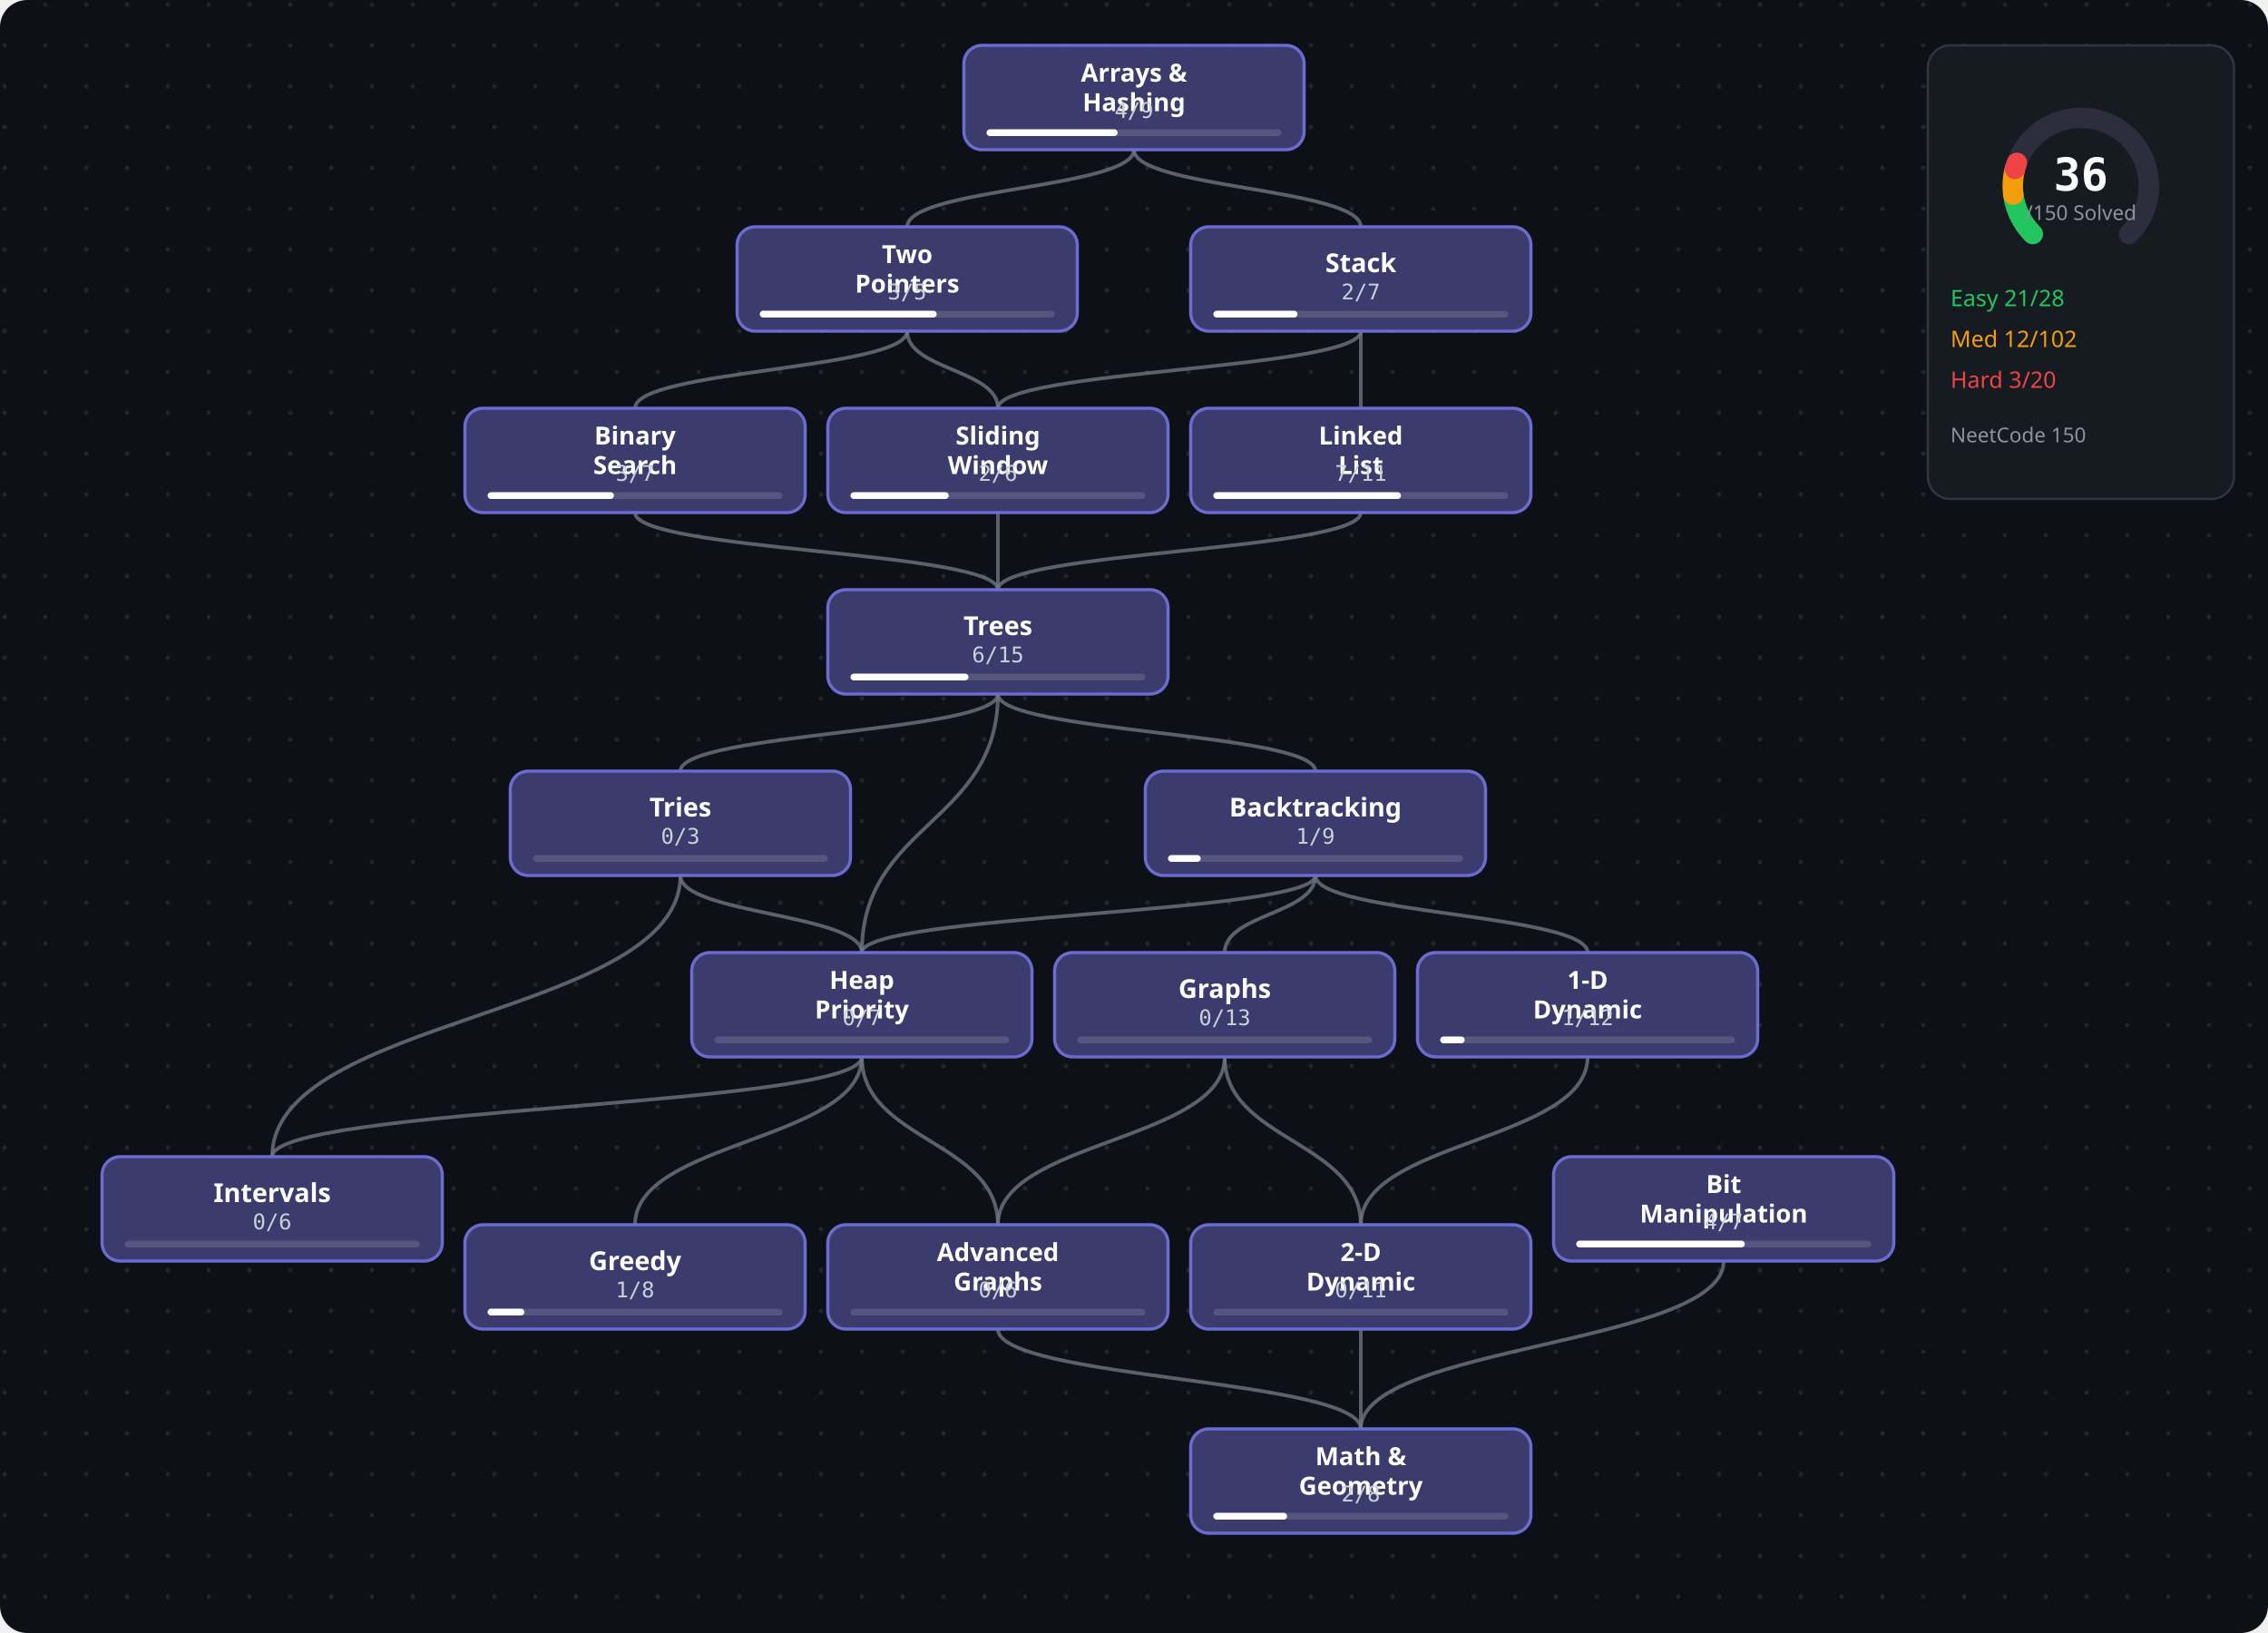
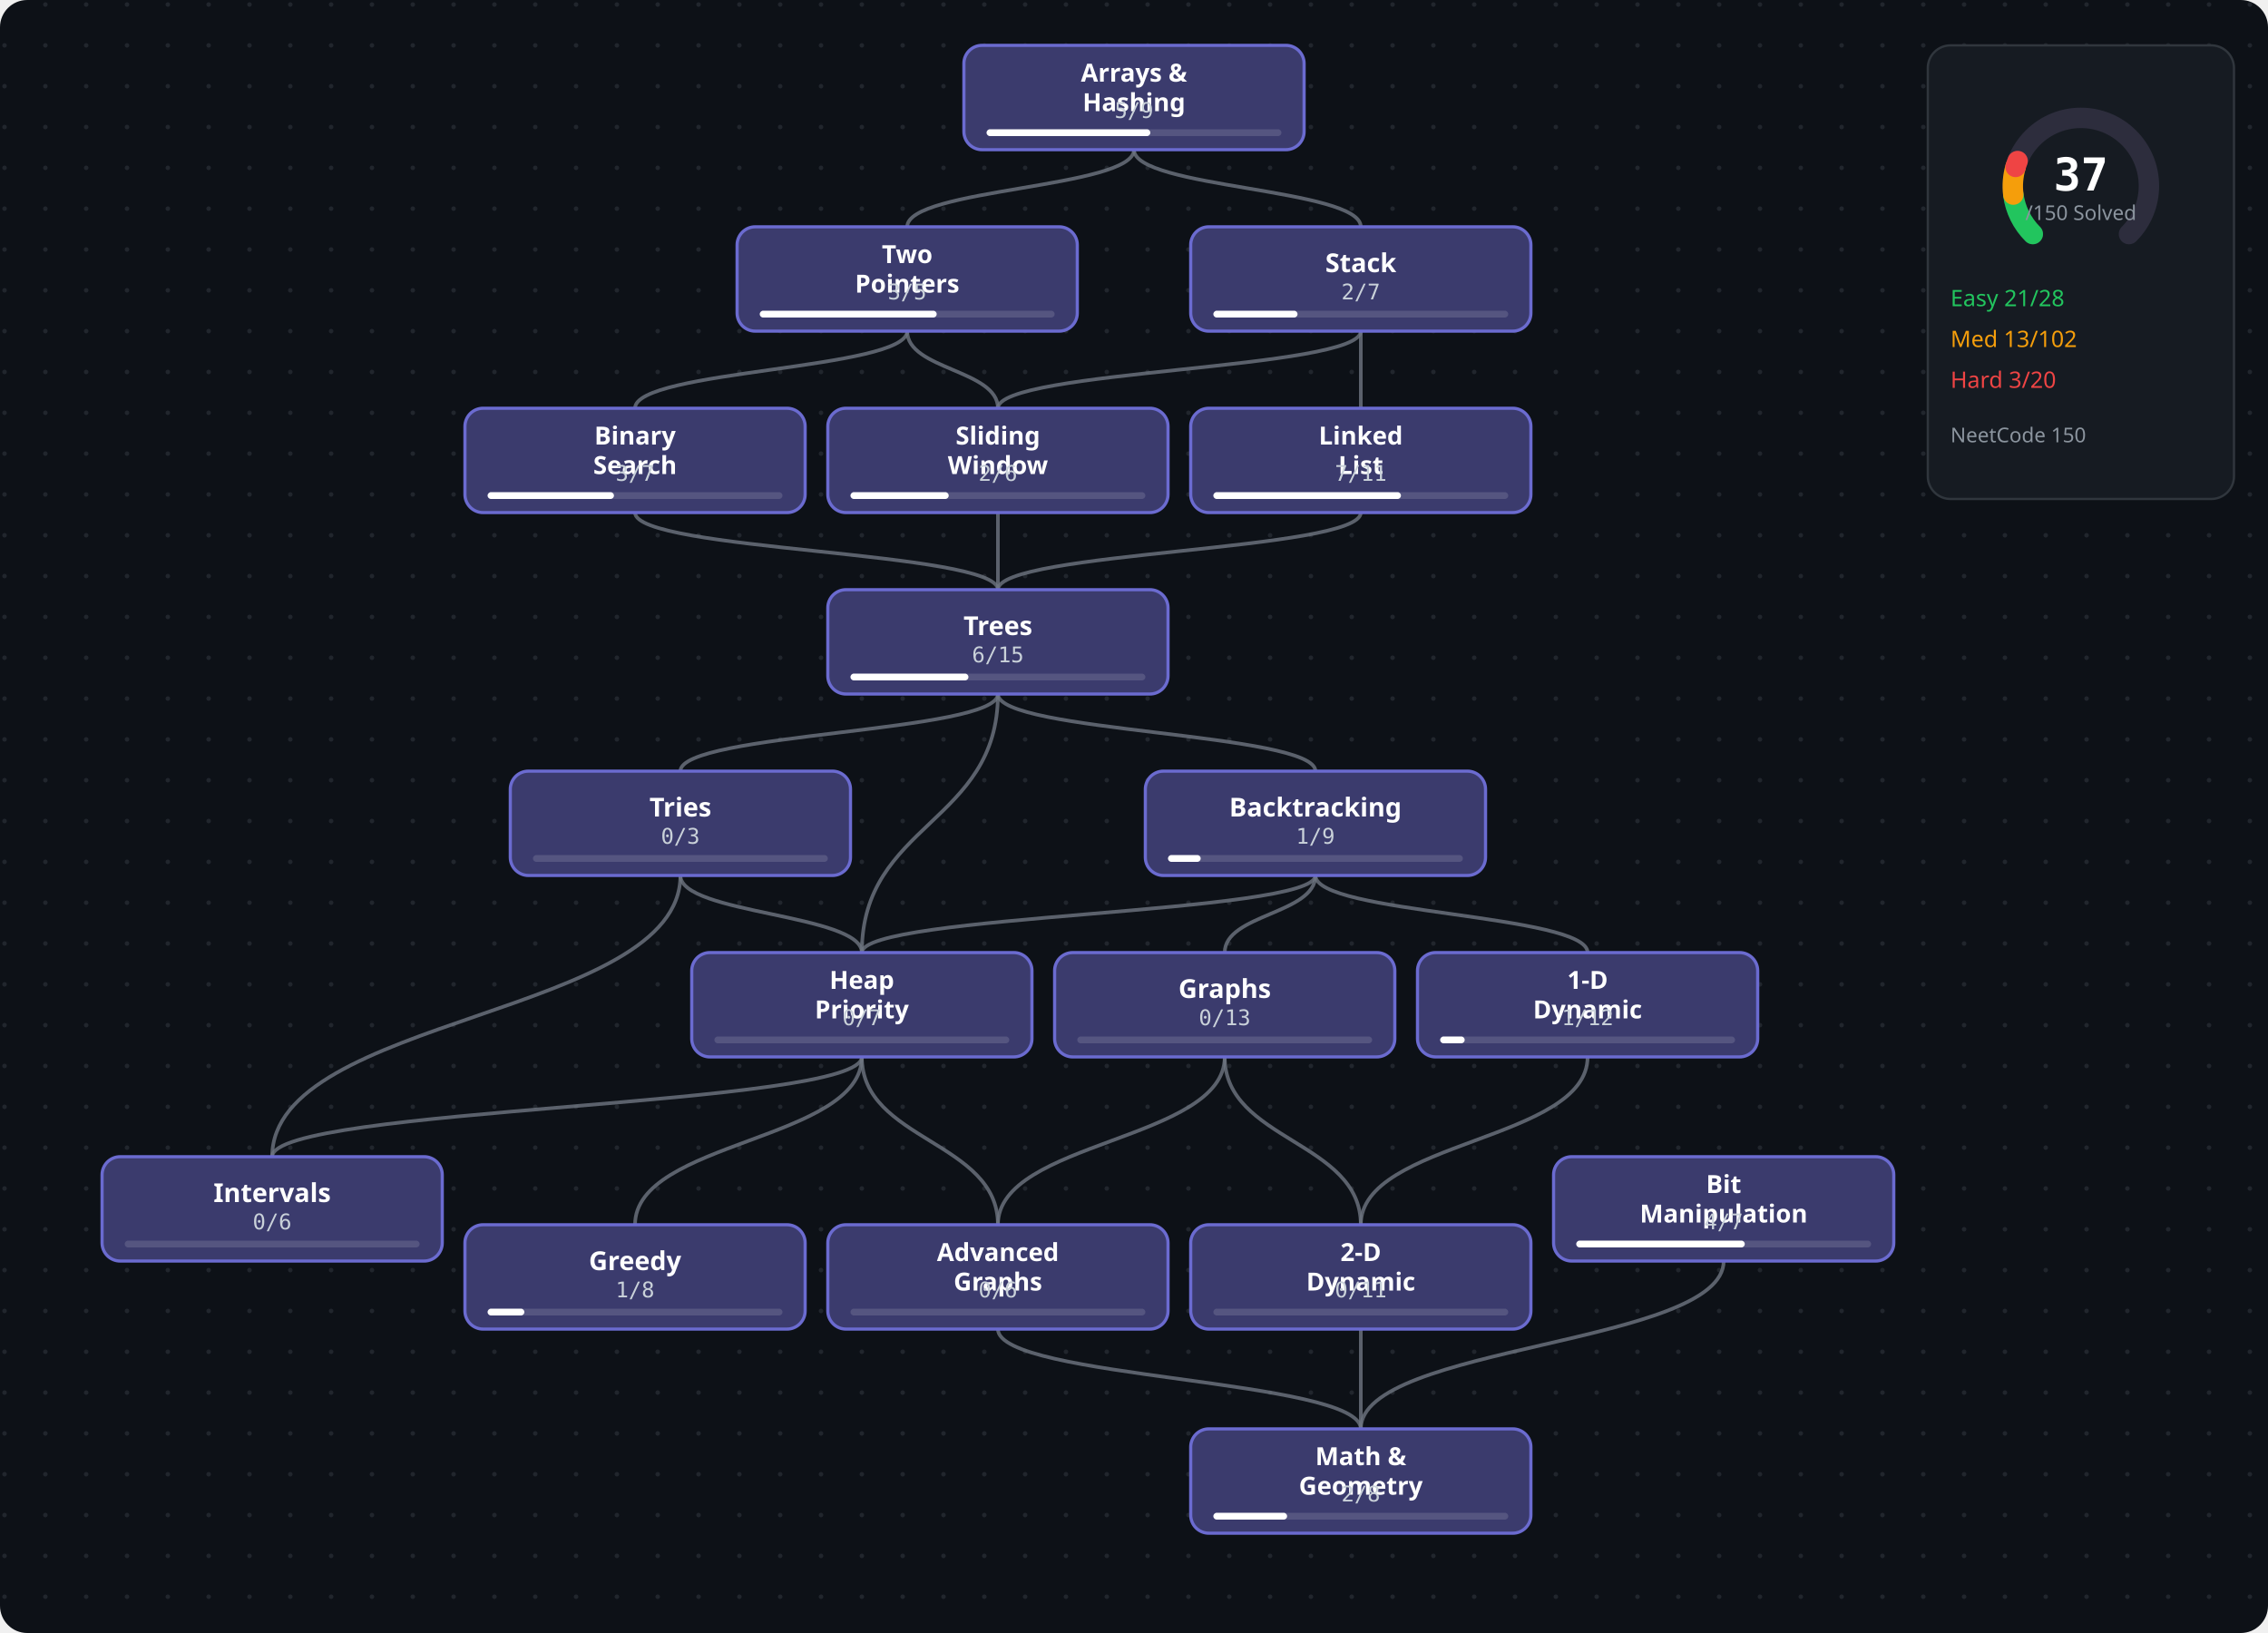
<svg xmlns="http://www.w3.org/2000/svg" width="1000" height="720" viewBox="0 0 1000 720">
  <defs>
    <pattern id="dots" width="18" height="18" patternUnits="userSpaceOnUse">
      <rect width="18" height="18" fill="#0d1117" />
      <circle cx="2" cy="2" r="1" fill="#21262d" />
    </pattern>
  </defs>
  <rect width="1000" height="720" rx="12" fill="url(#dots)" />
  <path d="M 500.0,66 C 500.0,83.0 400.0,83.0 400.0,100" stroke="#6e7681" stroke-width="1.6" fill="none" opacity="0.8" />
  <path d="M 500.0,66 C 500.0,83.0 600.0,83.0 600.0,100" stroke="#6e7681" stroke-width="1.6" fill="none" opacity="0.8" />
  <path d="M 400.0,146 C 400.0,163.0 280.0,163.0 280.0,180" stroke="#6e7681" stroke-width="1.6" fill="none" opacity="0.8" />
  <path d="M 400.0,146 C 400.0,163.0 440.0,163.0 440.0,180" stroke="#6e7681" stroke-width="1.6" fill="none" opacity="0.8" />
  <path d="M 600.0,146 C 600.0,163.0 440.0,163.0 440.0,180" stroke="#6e7681" stroke-width="1.6" fill="none" opacity="0.8" />
  <path d="M 600.0,146 C 600.0,163.0 600.0,163.0 600.0,180" stroke="#6e7681" stroke-width="1.6" fill="none" opacity="0.8" />
  <path d="M 280.0,226 C 280.0,243.0 440.0,243.0 440.0,260" stroke="#6e7681" stroke-width="1.6" fill="none" opacity="0.8" />
  <path d="M 440.0,226 C 440.0,243.0 440.0,243.0 440.0,260" stroke="#6e7681" stroke-width="1.6" fill="none" opacity="0.8" />
  <path d="M 600.0,226 C 600.0,243.0 440.0,243.0 440.0,260" stroke="#6e7681" stroke-width="1.6" fill="none" opacity="0.8" />
  <path d="M 440.0,306 C 440.0,323.0 300.0,323.0 300.0,340" stroke="#6e7681" stroke-width="1.6" fill="none" opacity="0.8" />
  <path d="M 440.0,306 C 440.0,363.0 380.0,363.0 380.0,420" stroke="#6e7681" stroke-width="1.6" fill="none" opacity="0.8" />
  <path d="M 440.0,306 C 440.0,323.0 580.0,323.0 580.0,340" stroke="#6e7681" stroke-width="1.6" fill="none" opacity="0.8" />
  <path d="M 300.0,386 C 300.0,403.0 380.0,403.0 380.0,420" stroke="#6e7681" stroke-width="1.6" fill="none" opacity="0.8" />
  <path d="M 580.0,386 C 580.0,403.0 380.0,403.0 380.0,420" stroke="#6e7681" stroke-width="1.6" fill="none" opacity="0.8" />
  <path d="M 300.0,386 C 300.0,448.0 120.0,448.0 120.0,510" stroke="#6e7681" stroke-width="1.6" fill="none" opacity="0.8" />
  <path d="M 380.0,466 C 380.0,488.0 120.0,488.0 120.0,510" stroke="#6e7681" stroke-width="1.6" fill="none" opacity="0.8" />
  <path d="M 380.0,466 C 380.0,503.0 280.0,503.0 280.0,540" stroke="#6e7681" stroke-width="1.6" fill="none" opacity="0.8" />
  <path d="M 380.0,466 C 380.0,503.0 440.0,503.0 440.0,540" stroke="#6e7681" stroke-width="1.6" fill="none" opacity="0.8" />
  <path d="M 580.0,386 C 580.0,403.0 540.0,403.0 540.0,420" stroke="#6e7681" stroke-width="1.6" fill="none" opacity="0.8" />
  <path d="M 580.0,386 C 580.0,403.0 700.0,403.0 700.0,420" stroke="#6e7681" stroke-width="1.6" fill="none" opacity="0.8" />
  <path d="M 540.0,466 C 540.0,503.0 600.0,503.0 600.0,540" stroke="#6e7681" stroke-width="1.6" fill="none" opacity="0.8" />
  <path d="M 700.0,466 C 700.0,503.0 600.0,503.0 600.0,540" stroke="#6e7681" stroke-width="1.6" fill="none" opacity="0.8" />
  <path d="M 540.0,466 C 540.0,503.0 440.0,503.0 440.0,540" stroke="#6e7681" stroke-width="1.6" fill="none" opacity="0.8" />
  <path d="M 600.0,586 C 600.0,608.0 600.0,608.0 600.0,630" stroke="#6e7681" stroke-width="1.6" fill="none" opacity="0.8" />
  <path d="M 760.0,556 C 760.0,593.0 600.0,593.0 600.0,630" stroke="#6e7681" stroke-width="1.6" fill="none" opacity="0.8" />
  <path d="M 440.0,586 C 440.0,608.0 600.0,608.0 600.0,630" stroke="#6e7681" stroke-width="1.6" fill="none" opacity="0.8" />
  <rect x="425" y="20" width="150" height="46" rx="8" fill="#3b3b6d" stroke="#6b6bd0" stroke-width="1.4" />
  <text x="500.0" y="36" text-anchor="middle" fill="white" font-size="11" font-weight="600" font-family="sans-serif">Arrays &amp;</text>
  <text x="500.0" y="49" text-anchor="middle" fill="white" font-size="11" font-weight="600" font-family="sans-serif">Hashing</text>
-   <text x="500.0" y="52" text-anchor="middle" fill="#c9d1d9" font-size="9.5" font-family="monospace">4/9</text>
+   <text x="500.0" y="52" text-anchor="middle" fill="#c9d1d9" font-size="9.5" font-family="monospace">5/9</text>
  <rect x="435" y="57" width="130" height="3" rx="1.5" fill="#ffffff22" />
-   <rect x="435" y="57" width="57.8" height="3" rx="1.5" fill="white" />
+   <rect x="435" y="57" width="72.2" height="3" rx="1.5" fill="white" />
  <rect x="325" y="100" width="150" height="46" rx="8" fill="#3b3b6d" stroke="#6b6bd0" stroke-width="1.4" />
  <text x="400.0" y="116" text-anchor="middle" fill="white" font-size="11" font-weight="600" font-family="sans-serif">Two</text>
  <text x="400.0" y="129" text-anchor="middle" fill="white" font-size="11" font-weight="600" font-family="sans-serif">Pointers</text>
  <text x="400.0" y="132" text-anchor="middle" fill="#c9d1d9" font-size="9.5" font-family="monospace">3/5</text>
  <rect x="335" y="137" width="130" height="3" rx="1.5" fill="#ffffff22" />
  <rect x="335" y="137" width="78.0" height="3" rx="1.5" fill="white" />
  <rect x="525" y="100" width="150" height="46" rx="8" fill="#3b3b6d" stroke="#6b6bd0" stroke-width="1.4" />
  <text x="600.0" y="120" text-anchor="middle" fill="white" font-size="11.5" font-weight="600" font-family="sans-serif">Stack</text>
  <text x="600.0" y="132" text-anchor="middle" fill="#c9d1d9" font-size="9.5" font-family="monospace">2/7</text>
  <rect x="535" y="137" width="130" height="3" rx="1.5" fill="#ffffff22" />
  <rect x="535" y="137" width="37.1" height="3" rx="1.5" fill="white" />
  <rect x="205" y="180" width="150" height="46" rx="8" fill="#3b3b6d" stroke="#6b6bd0" stroke-width="1.4" />
  <text x="280.0" y="196" text-anchor="middle" fill="white" font-size="11" font-weight="600" font-family="sans-serif">Binary</text>
  <text x="280.0" y="209" text-anchor="middle" fill="white" font-size="11" font-weight="600" font-family="sans-serif">Search</text>
  <text x="280.0" y="212" text-anchor="middle" fill="#c9d1d9" font-size="9.5" font-family="monospace">3/7</text>
  <rect x="215" y="217" width="130" height="3" rx="1.5" fill="#ffffff22" />
  <rect x="215" y="217" width="55.7" height="3" rx="1.5" fill="white" />
  <rect x="365" y="180" width="150" height="46" rx="8" fill="#3b3b6d" stroke="#6b6bd0" stroke-width="1.4" />
  <text x="440.0" y="196" text-anchor="middle" fill="white" font-size="11" font-weight="600" font-family="sans-serif">Sliding</text>
  <text x="440.0" y="209" text-anchor="middle" fill="white" font-size="11" font-weight="600" font-family="sans-serif">Window</text>
  <text x="440.0" y="212" text-anchor="middle" fill="#c9d1d9" font-size="9.5" font-family="monospace">2/6</text>
  <rect x="375" y="217" width="130" height="3" rx="1.5" fill="#ffffff22" />
  <rect x="375" y="217" width="43.3" height="3" rx="1.5" fill="white" />
  <rect x="525" y="180" width="150" height="46" rx="8" fill="#3b3b6d" stroke="#6b6bd0" stroke-width="1.4" />
  <text x="600.0" y="196" text-anchor="middle" fill="white" font-size="11" font-weight="600" font-family="sans-serif">Linked</text>
  <text x="600.0" y="209" text-anchor="middle" fill="white" font-size="11" font-weight="600" font-family="sans-serif">List</text>
  <text x="600.0" y="212" text-anchor="middle" fill="#c9d1d9" font-size="9.5" font-family="monospace">7/11</text>
  <rect x="535" y="217" width="130" height="3" rx="1.5" fill="#ffffff22" />
  <rect x="535" y="217" width="82.7" height="3" rx="1.5" fill="white" />
  <rect x="365" y="260" width="150" height="46" rx="8" fill="#3b3b6d" stroke="#6b6bd0" stroke-width="1.4" />
  <text x="440.0" y="280" text-anchor="middle" fill="white" font-size="11.5" font-weight="600" font-family="sans-serif">Trees</text>
  <text x="440.0" y="292" text-anchor="middle" fill="#c9d1d9" font-size="9.5" font-family="monospace">6/15</text>
  <rect x="375" y="297" width="130" height="3" rx="1.5" fill="#ffffff22" />
  <rect x="375" y="297" width="52.0" height="3" rx="1.5" fill="white" />
  <rect x="225" y="340" width="150" height="46" rx="8" fill="#3b3b6d" stroke="#6b6bd0" stroke-width="1.4" />
  <text x="300.0" y="360" text-anchor="middle" fill="white" font-size="11.5" font-weight="600" font-family="sans-serif">Tries</text>
  <text x="300.0" y="372" text-anchor="middle" fill="#c9d1d9" font-size="9.5" font-family="monospace">0/3</text>
  <rect x="235" y="377" width="130" height="3" rx="1.5" fill="#ffffff22" />
  <rect x="235" y="377" width="0.0" height="3" rx="1.5" fill="white" />
  <rect x="505" y="340" width="150" height="46" rx="8" fill="#3b3b6d" stroke="#6b6bd0" stroke-width="1.4" />
  <text x="580.0" y="360" text-anchor="middle" fill="white" font-size="11.5" font-weight="600" font-family="sans-serif">Backtracking</text>
  <text x="580.0" y="372" text-anchor="middle" fill="#c9d1d9" font-size="9.5" font-family="monospace">1/9</text>
  <rect x="515" y="377" width="130" height="3" rx="1.5" fill="#ffffff22" />
  <rect x="515" y="377" width="14.4" height="3" rx="1.5" fill="white" />
  <rect x="305" y="420" width="150" height="46" rx="8" fill="#3b3b6d" stroke="#6b6bd0" stroke-width="1.4" />
  <text x="380.0" y="436" text-anchor="middle" fill="white" font-size="11" font-weight="600" font-family="sans-serif">Heap</text>
  <text x="380.0" y="449" text-anchor="middle" fill="white" font-size="11" font-weight="600" font-family="sans-serif">Priority</text>
  <text x="380.0" y="452" text-anchor="middle" fill="#c9d1d9" font-size="9.5" font-family="monospace">0/7</text>
  <rect x="315" y="457" width="130" height="3" rx="1.5" fill="#ffffff22" />
  <rect x="315" y="457" width="0.0" height="3" rx="1.5" fill="white" />
  <rect x="465" y="420" width="150" height="46" rx="8" fill="#3b3b6d" stroke="#6b6bd0" stroke-width="1.4" />
  <text x="540.0" y="440" text-anchor="middle" fill="white" font-size="11.5" font-weight="600" font-family="sans-serif">Graphs</text>
  <text x="540.0" y="452" text-anchor="middle" fill="#c9d1d9" font-size="9.5" font-family="monospace">0/13</text>
  <rect x="475" y="457" width="130" height="3" rx="1.5" fill="#ffffff22" />
  <rect x="475" y="457" width="0.0" height="3" rx="1.5" fill="white" />
  <rect x="625" y="420" width="150" height="46" rx="8" fill="#3b3b6d" stroke="#6b6bd0" stroke-width="1.4" />
  <text x="700.0" y="436" text-anchor="middle" fill="white" font-size="11" font-weight="600" font-family="sans-serif">1-D</text>
  <text x="700.0" y="449" text-anchor="middle" fill="white" font-size="11" font-weight="600" font-family="sans-serif">Dynamic</text>
  <text x="700.0" y="452" text-anchor="middle" fill="#c9d1d9" font-size="9.5" font-family="monospace">1/12</text>
  <rect x="635" y="457" width="130" height="3" rx="1.5" fill="#ffffff22" />
  <rect x="635" y="457" width="10.8" height="3" rx="1.5" fill="white" />
  <rect x="45" y="510" width="150" height="46" rx="8" fill="#3b3b6d" stroke="#6b6bd0" stroke-width="1.4" />
  <text x="120.0" y="530" text-anchor="middle" fill="white" font-size="11.5" font-weight="600" font-family="sans-serif">Intervals</text>
  <text x="120.0" y="542" text-anchor="middle" fill="#c9d1d9" font-size="9.5" font-family="monospace">0/6</text>
  <rect x="55" y="547" width="130" height="3" rx="1.5" fill="#ffffff22" />
  <rect x="55" y="547" width="0.0" height="3" rx="1.5" fill="white" />
  <rect x="205" y="540" width="150" height="46" rx="8" fill="#3b3b6d" stroke="#6b6bd0" stroke-width="1.4" />
  <text x="280.0" y="560" text-anchor="middle" fill="white" font-size="11.5" font-weight="600" font-family="sans-serif">Greedy</text>
  <text x="280.0" y="572" text-anchor="middle" fill="#c9d1d9" font-size="9.5" font-family="monospace">1/8</text>
  <rect x="215" y="577" width="130" height="3" rx="1.5" fill="#ffffff22" />
  <rect x="215" y="577" width="16.2" height="3" rx="1.5" fill="white" />
  <rect x="365" y="540" width="150" height="46" rx="8" fill="#3b3b6d" stroke="#6b6bd0" stroke-width="1.4" />
  <text x="440.0" y="556" text-anchor="middle" fill="white" font-size="11" font-weight="600" font-family="sans-serif">Advanced</text>
  <text x="440.0" y="569" text-anchor="middle" fill="white" font-size="11" font-weight="600" font-family="sans-serif">Graphs</text>
  <text x="440.0" y="572" text-anchor="middle" fill="#c9d1d9" font-size="9.5" font-family="monospace">0/6</text>
  <rect x="375" y="577" width="130" height="3" rx="1.5" fill="#ffffff22" />
  <rect x="375" y="577" width="0.0" height="3" rx="1.5" fill="white" />
  <rect x="525" y="540" width="150" height="46" rx="8" fill="#3b3b6d" stroke="#6b6bd0" stroke-width="1.4" />
  <text x="600.0" y="556" text-anchor="middle" fill="white" font-size="11" font-weight="600" font-family="sans-serif">2-D</text>
  <text x="600.0" y="569" text-anchor="middle" fill="white" font-size="11" font-weight="600" font-family="sans-serif">Dynamic</text>
  <text x="600.0" y="572" text-anchor="middle" fill="#c9d1d9" font-size="9.5" font-family="monospace">0/11</text>
  <rect x="535" y="577" width="130" height="3" rx="1.5" fill="#ffffff22" />
  <rect x="535" y="577" width="0.0" height="3" rx="1.5" fill="white" />
  <rect x="685" y="510" width="150" height="46" rx="8" fill="#3b3b6d" stroke="#6b6bd0" stroke-width="1.4" />
  <text x="760.0" y="526" text-anchor="middle" fill="white" font-size="11" font-weight="600" font-family="sans-serif">Bit</text>
  <text x="760.0" y="539" text-anchor="middle" fill="white" font-size="11" font-weight="600" font-family="sans-serif">Manipulation</text>
  <text x="760.0" y="542" text-anchor="middle" fill="#c9d1d9" font-size="9.5" font-family="monospace">4/7</text>
  <rect x="695" y="547" width="130" height="3" rx="1.5" fill="#ffffff22" />
  <rect x="695" y="547" width="74.3" height="3" rx="1.5" fill="white" />
  <rect x="525" y="630" width="150" height="46" rx="8" fill="#3b3b6d" stroke="#6b6bd0" stroke-width="1.4" />
  <text x="600.0" y="646" text-anchor="middle" fill="white" font-size="11" font-weight="600" font-family="sans-serif">Math &amp;</text>
  <text x="600.0" y="659" text-anchor="middle" fill="white" font-size="11" font-weight="600" font-family="sans-serif">Geometry</text>
  <text x="600.0" y="662" text-anchor="middle" fill="#c9d1d9" font-size="9.5" font-family="monospace">2/8</text>
  <rect x="535" y="667" width="130" height="3" rx="1.5" fill="#ffffff22" />
  <rect x="535" y="667" width="32.5" height="3" rx="1.5" fill="white" />
  <rect x="850" y="20" width="135" height="200" rx="10" fill="#161b22" stroke="#30363d" />
  <path d="M 896.3,103.2 A 30,30 0 1,1 938.7,103.2" stroke="#2d2d3d" stroke-width="9" fill="none" stroke-linecap="round" />
  <path d="M 896.3,103.2 A 30,30 0 0,1 887.7,85.8" stroke="#22c55e" stroke-width="9" fill="none" stroke-linecap="round" />
-   <path d="M 887.7,85.8 A 30,30 0 0,1 888.4,74.5" stroke="#f59e0b" stroke-width="9" fill="none" stroke-linecap="round" />
-   <path d="M 888.4,74.5 A 30,30 0 0,1 889.3,71.8" stroke="#ef4444" stroke-width="9" fill="none" stroke-linecap="round" />
-   <text x="917.5" y="84" text-anchor="middle" fill="white" font-size="20" font-weight="bold" font-family="monospace">36</text>
+   <path d="M 887.7,85.8 A 30,30 0 0,1 888.7,73.6" stroke="#f59e0b" stroke-width="9" fill="none" stroke-linecap="round" />
+   <path d="M 888.7,73.6 A 30,30 0 0,1 889.6,71.0" stroke="#ef4444" stroke-width="9" fill="none" stroke-linecap="round" />
+   <text x="917.5" y="84" text-anchor="middle" fill="white" font-size="20" font-weight="bold" font-family="monospace">37</text>
  <text x="917.5" y="97" text-anchor="middle" fill="#8b949e" font-size="9" font-family="sans-serif">/150 Solved</text>
  <text x="860" y="135" fill="#22c55e" font-size="10" font-family="sans-serif">Easy 21/28</text>
-   <text x="860" y="153" fill="#f59e0b" font-size="10" font-family="sans-serif">Med 12/102</text>
+   <text x="860" y="153" fill="#f59e0b" font-size="10" font-family="sans-serif">Med 13/102</text>
  <text x="860" y="171" fill="#ef4444" font-size="10" font-family="sans-serif">Hard 3/20</text>
  <text x="860" y="195" fill="#8b949e" font-size="9" font-family="sans-serif">NeetCode 150</text>
</svg>
